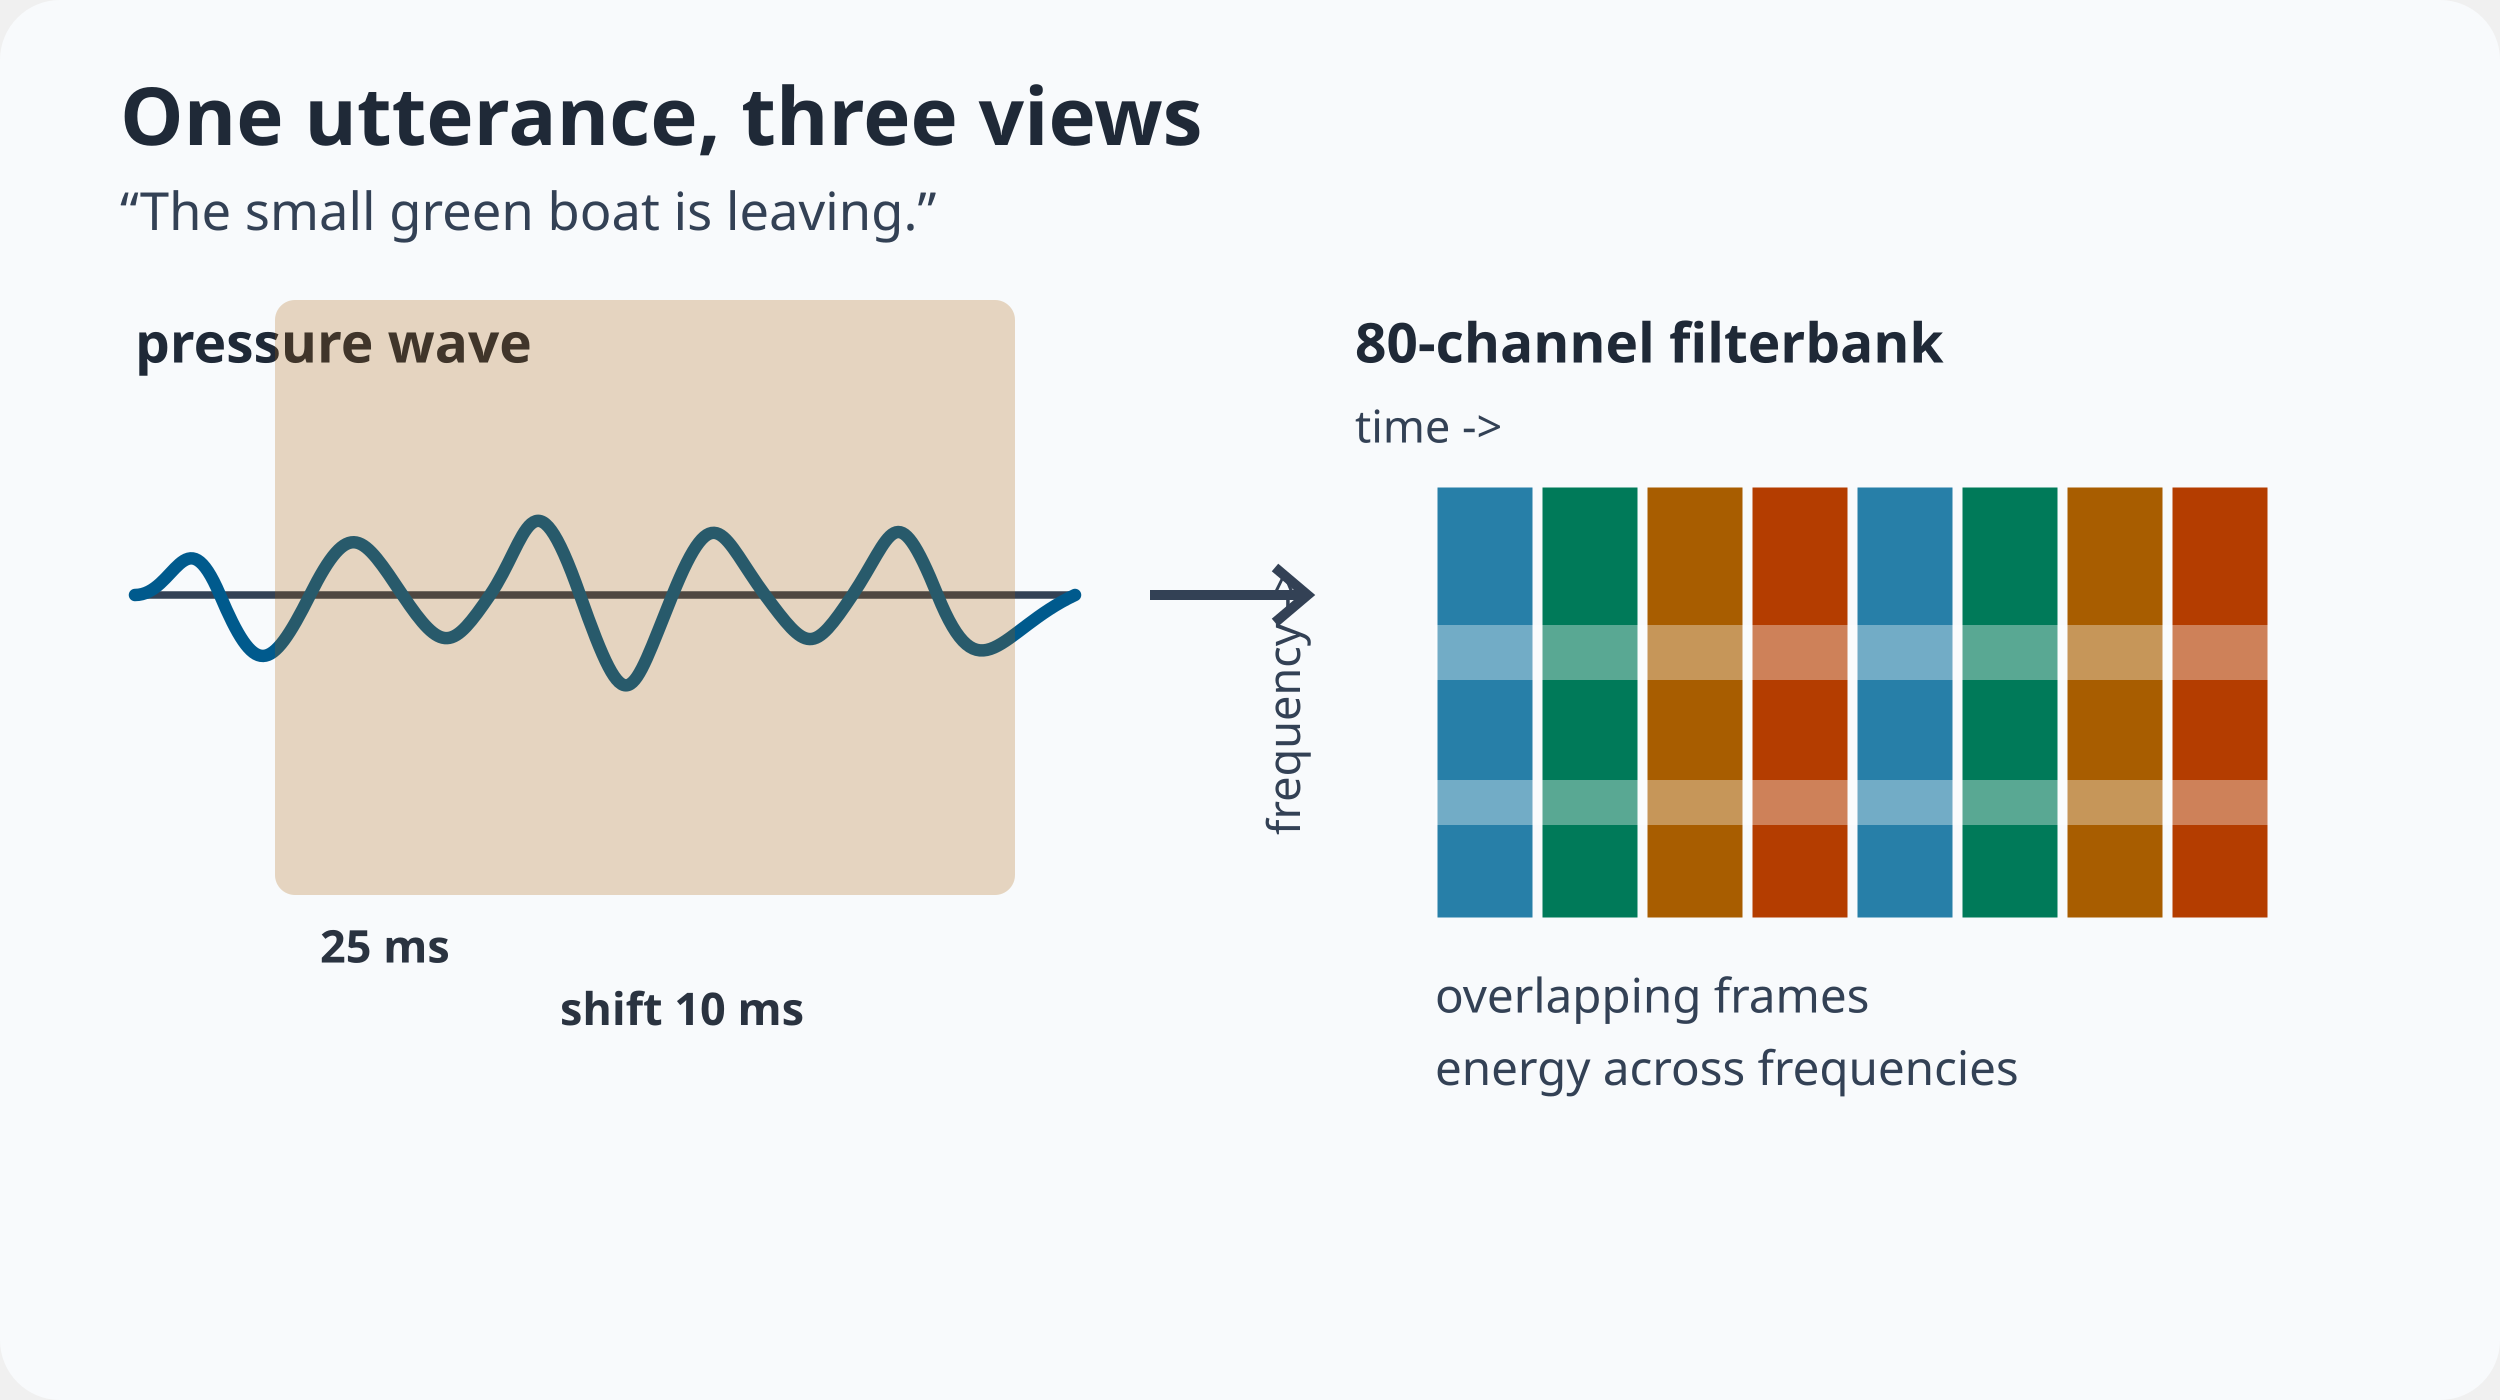
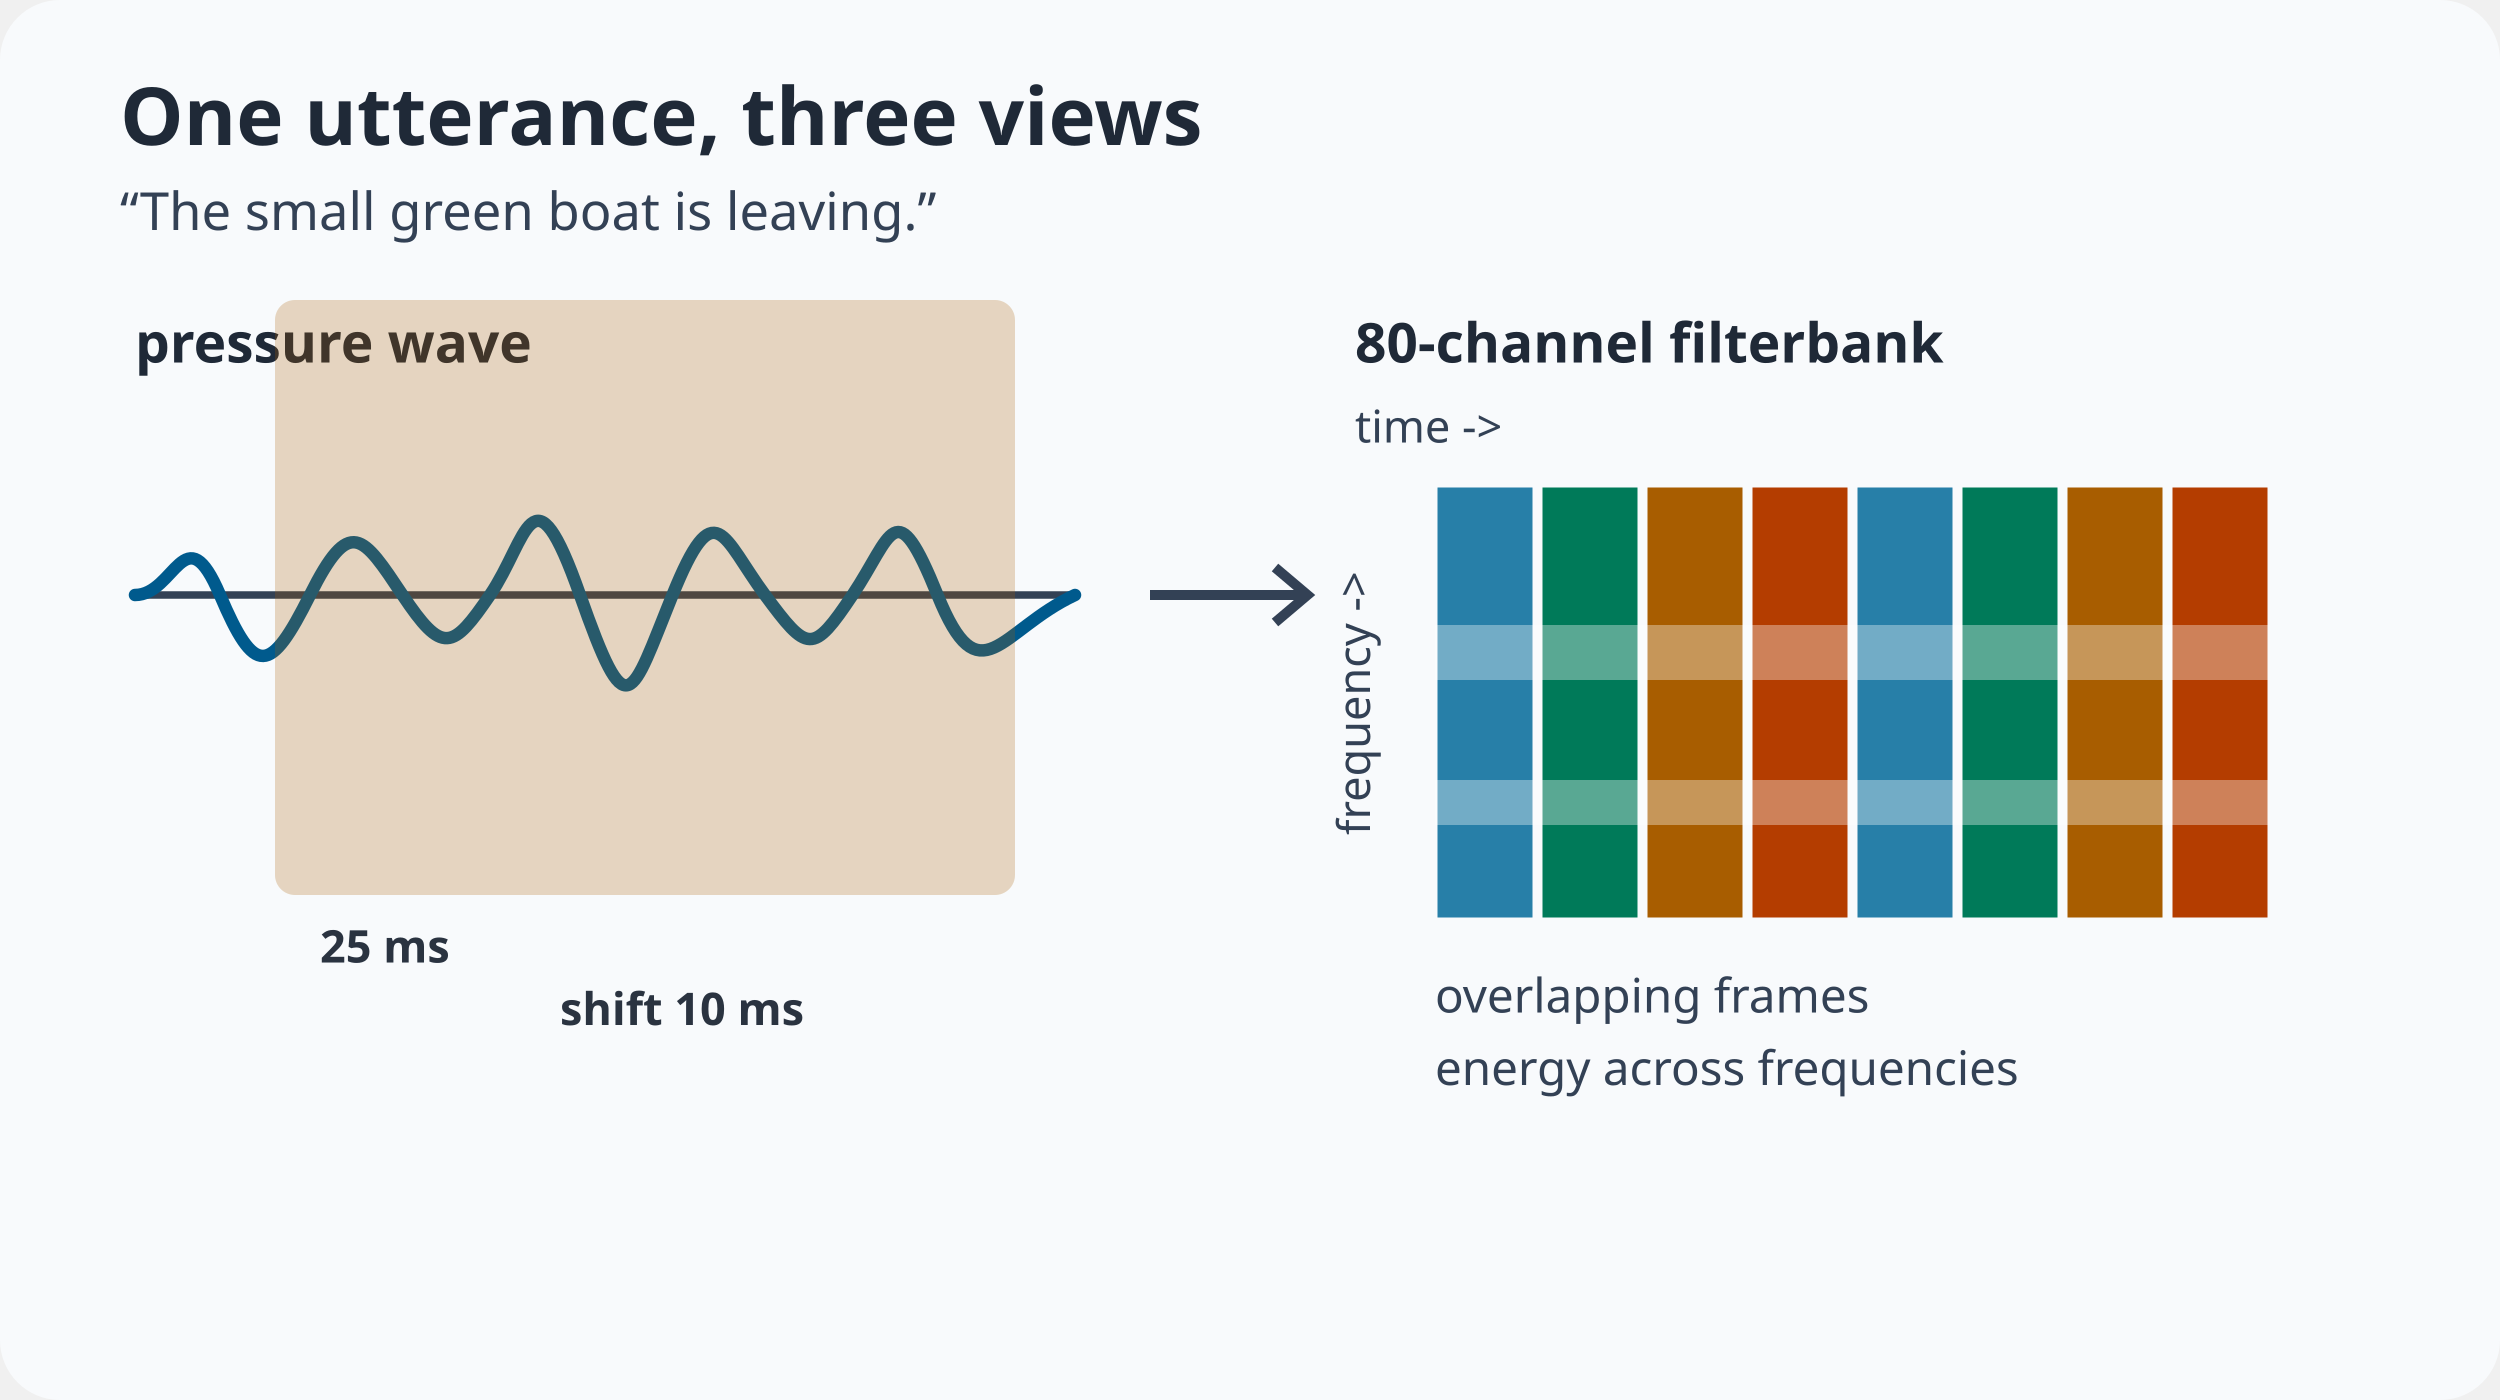
<svg xmlns="http://www.w3.org/2000/svg" viewBox="0 0 1000 560" role="img" aria-labelledby="title desc">
  <style>
    .bg{fill:#f8fafc}.text{fill:#1f2937;font-family:system-ui,sans-serif}.muted{fill:#334155;font-family:system-ui,sans-serif}.line{stroke:#334155}.blue{stroke:#005a8d}.orange{fill:#a85d00}.green{fill:#007a59}.sky{fill:#277fa8}
    @media(prefers-color-scheme:dark){.bg{fill:#111827}.text{fill:#f8fafc}.muted{fill:#e2e8f0}.line{stroke:#cbd5e1}}
  </style>
  <rect class="bg" width="1000" height="560" rx="24" />
  <text class="text" x="48" y="58" font-size="32" font-weight="700">One utterance, three views</text>
  <text class="muted" x="48" y="92" font-size="21">“The small green boat is leaving.”</text>
  <text class="text" x="54" y="145" font-size="22" font-weight="700">pressure wave</text>
  <line class="line" x1="54" y1="238" x2="430" y2="238" stroke-width="3" />
  <path class="blue" d="M54 238 C70 238 74 205 88 238 S108 270 124 238 S145 214 161 238 S181 260 196 238 S213 184 232 238 S252 280 269 238 S289 215 306 238 S325 262 341 238 S358 196 375 238 S400 252 430 238" fill="none" stroke-width="5" stroke-linecap="round" />
  <g class="orange" opacity=".24">
    <rect x="110" y="120" width="112" height="238" rx="8" />
    <rect x="202" y="120" width="112" height="238" rx="8" />
    <rect x="294" y="120" width="112" height="238" rx="8" />
  </g>
  <g class="orange" opacity=".95">
    <text class="text" x="128" y="385" font-size="18" font-weight="700">25 ms</text>
    <text class="text" x="224" y="410" font-size="18" font-weight="700">shift 10 ms</text>
  </g>
  <path d="M460 238H520" class="line" stroke-width="4" />
  <path d="m510 227 13 11-13 11" fill="none" class="line" stroke-width="4" />
  <text class="text" x="542" y="145" font-size="22" font-weight="700">80-channel filterbank</text>
  <text class="muted" x="542" y="177" font-size="18">time -&gt;</text>
-   <text class="muted" transform="translate(520 334) rotate(-90)" font-size="18">frequency -&gt;</text>
+   <text class="muted" transform="translate(548 334) rotate(-90)" font-size="18">frequency -&gt;</text>
  <g stroke="#f8fafc" stroke-width="2">
    <rect x="574" y="194" width="40" height="174" class="sky" />
    <rect x="616" y="194" width="40" height="174" class="green" />
    <rect x="658" y="194" width="40" height="174" class="orange" />
    <rect x="700" y="194" width="40" height="174" fill="#b43d00" />
    <rect x="742" y="194" width="40" height="174" class="sky" />
    <rect x="784" y="194" width="40" height="174" class="green" />
    <rect x="826" y="194" width="40" height="174" class="orange" />
    <rect x="868" y="194" width="40" height="174" fill="#b43d00" />
  </g>
  <g opacity=".35" fill="#fff">
    <path d="M574 250h334v22H574z" />
    <path d="M574 312h334v18H574z" />
  </g>
  <text class="muted" x="574" y="405" font-size="19">overlapping frames</text>
  <text class="muted" x="574" y="434" font-size="19">energy across frequencies</text>
</svg>
